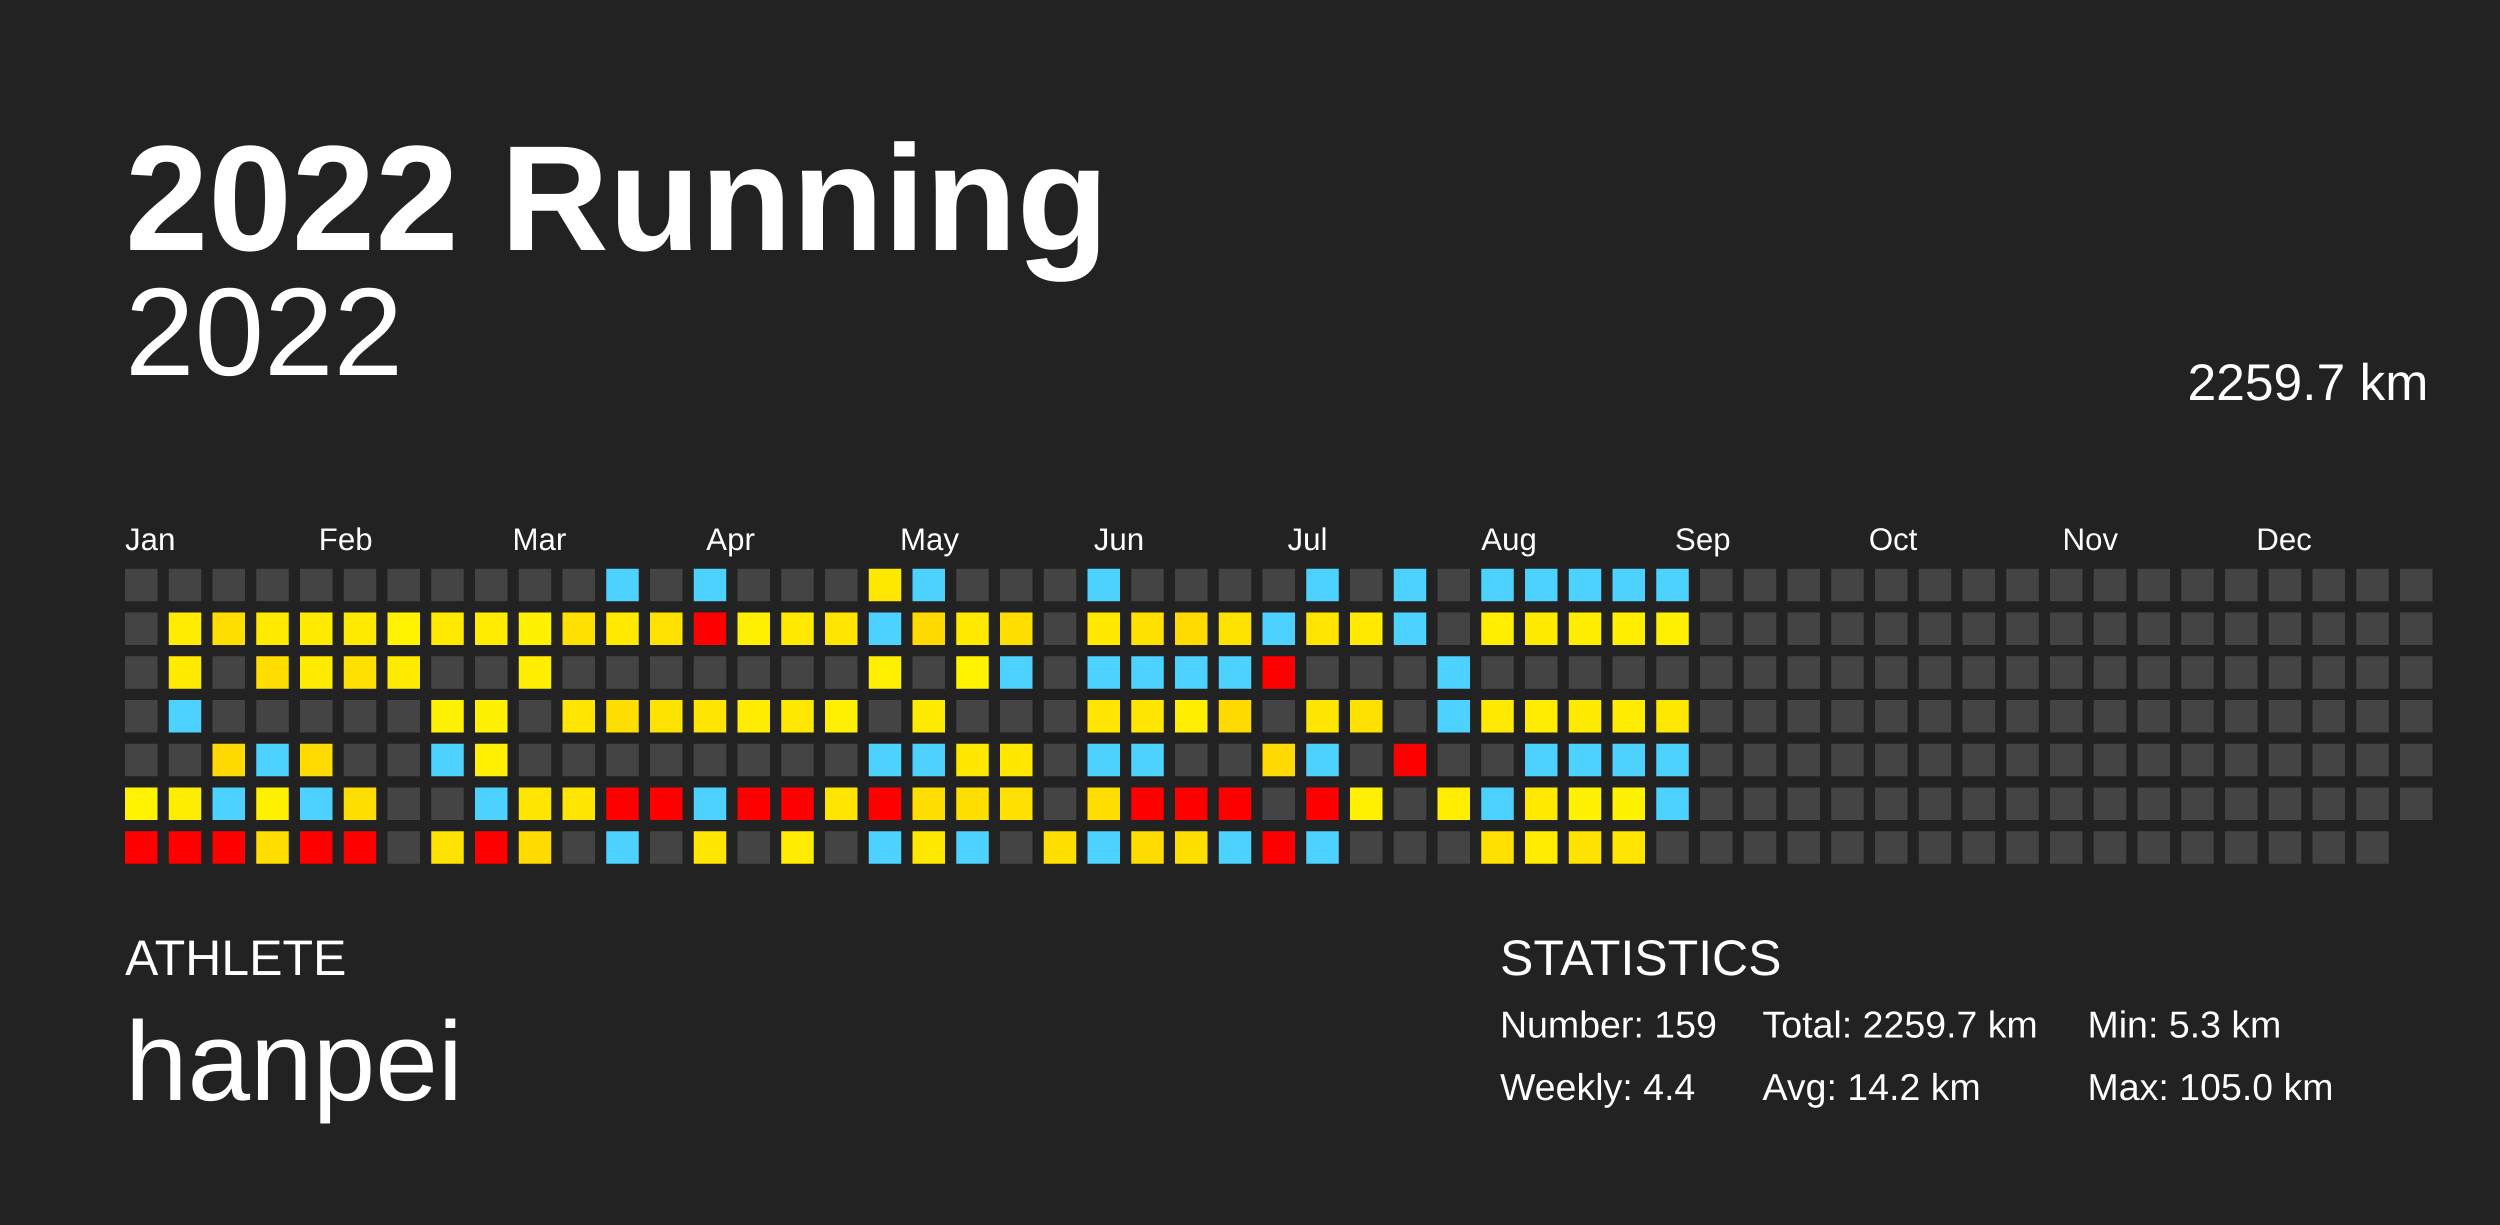
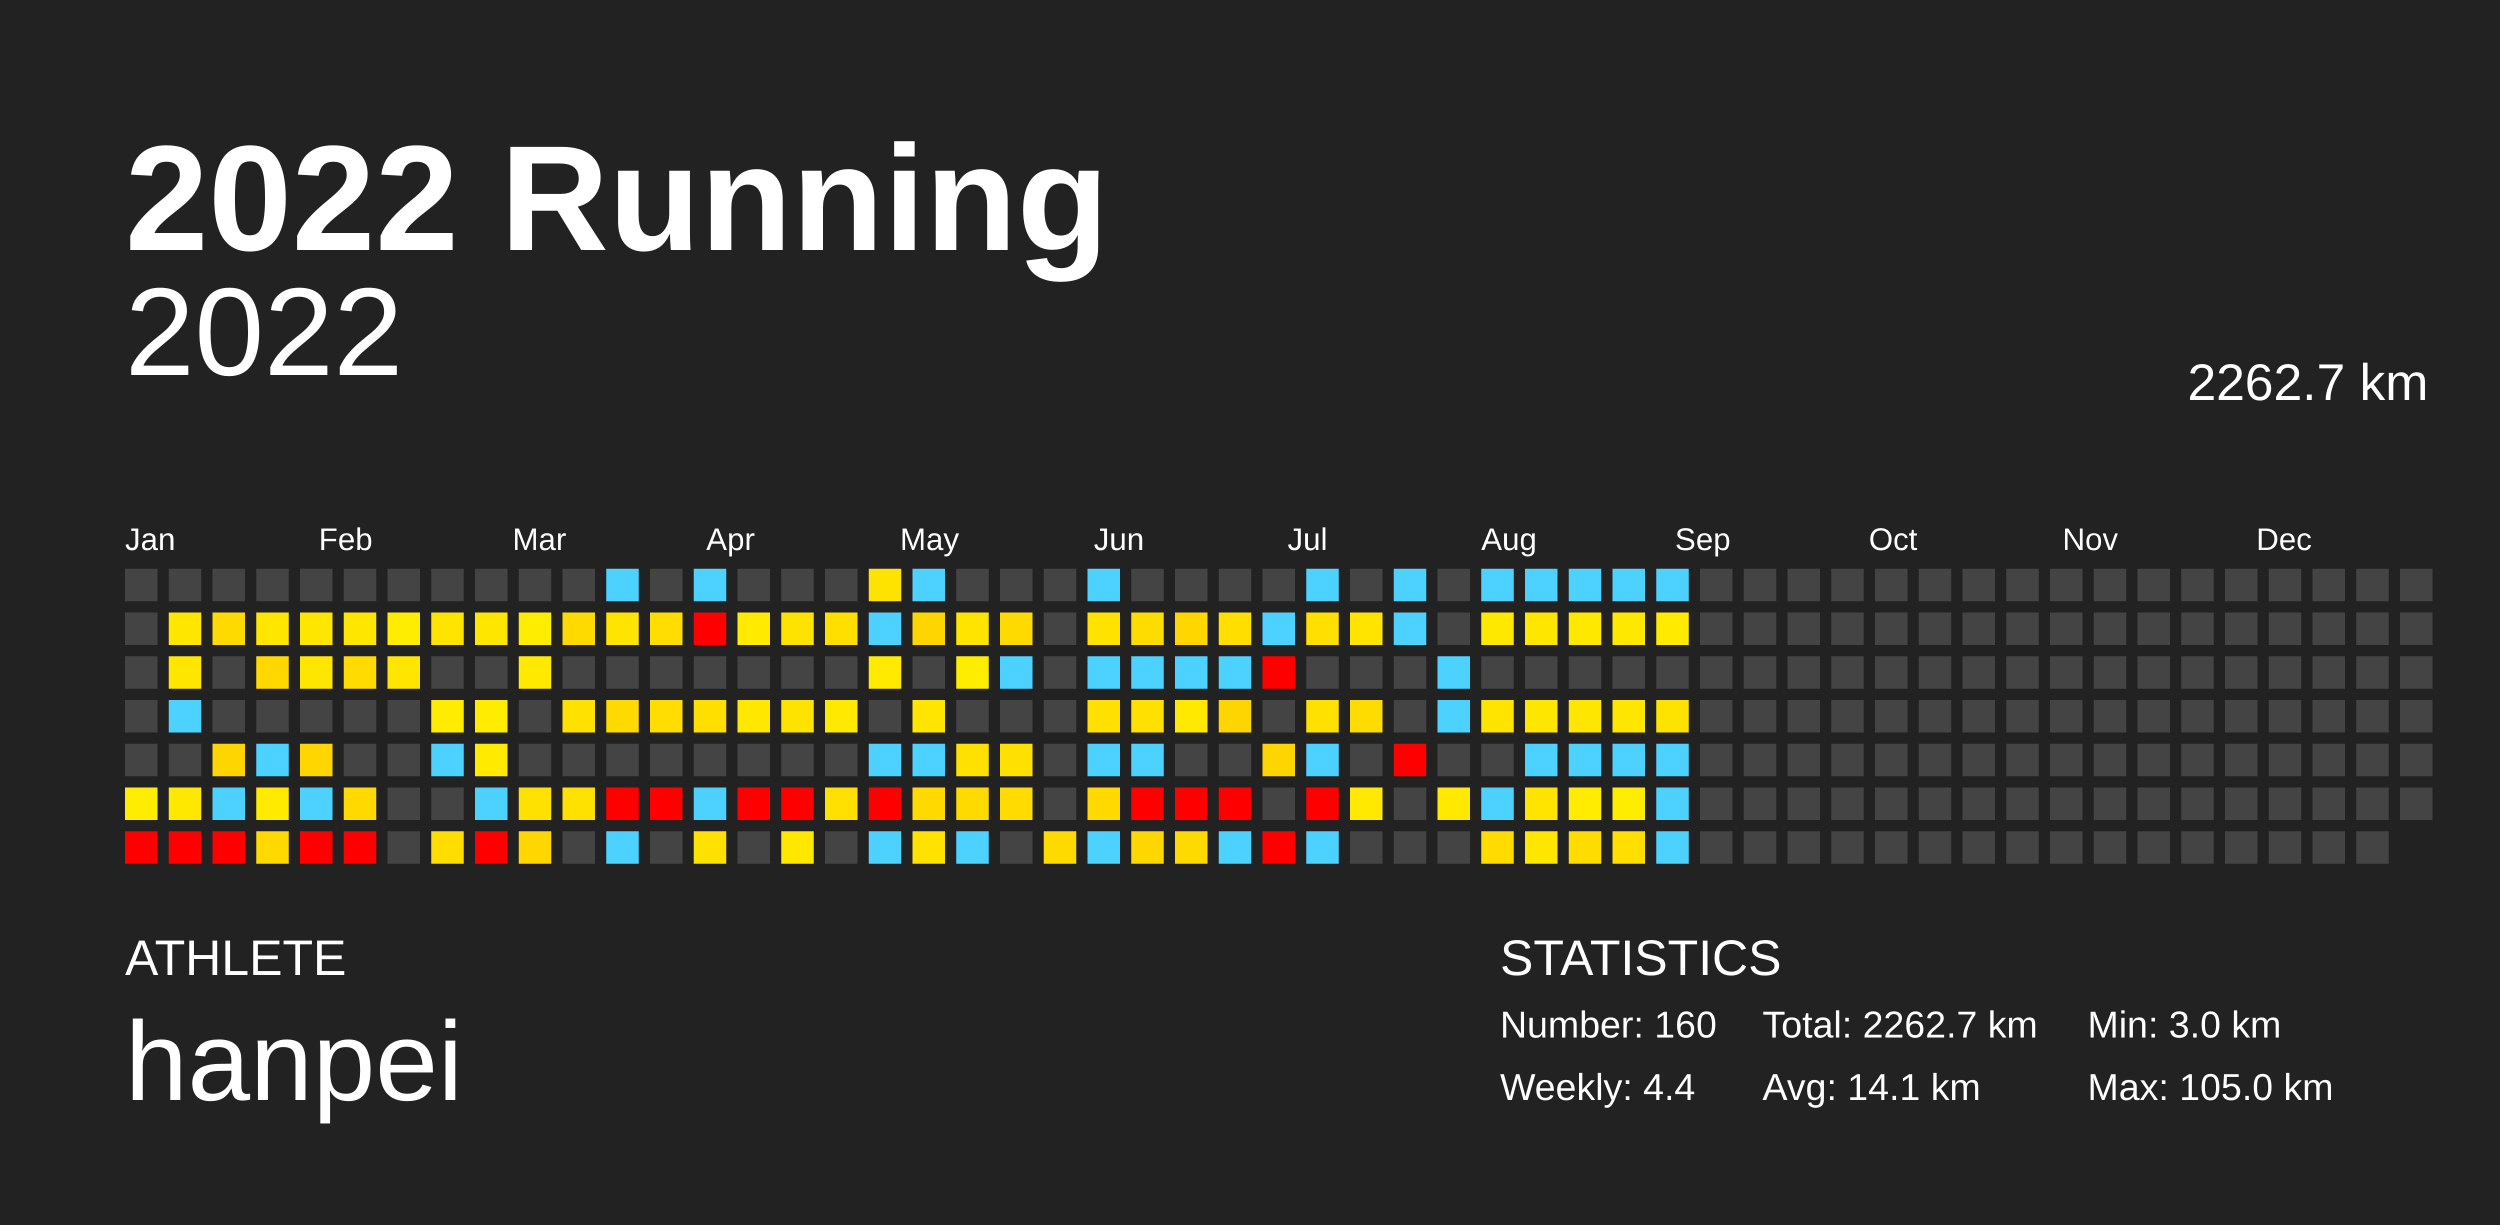
<svg xmlns="http://www.w3.org/2000/svg" baseProfile="full" height="98mm" version="1.1" viewBox="0,0,200,98" width="200mm">
  <defs />
  <rect fill="#222222" height="98" width="200" x="0" y="0" />
  <text fill="#FFFFFF" style="font-size:12px; font-family:Arial; font-weight:bold;" x="10" y="20">2022 Running</text>
  <text fill="#FFFFFF" style="font-size:4px; font-family:Arial" x="10" y="78">ATHLETE</text>
  <text fill="#FFFFFF" style="font-size:9px; font-family:Arial" x="10" y="88">hanpei</text>
  <text fill="#FFFFFF" style="font-size:4px; font-family:Arial" x="120" y="78">STATISTICS</text>
-   <text fill="#FFFFFF" style="font-size:3px; font-family:Arial" x="120" y="83">Number: 159</text>
+   <text fill="#FFFFFF" style="font-size:3px; font-family:Arial" x="120" y="83">Number: 160</text>
  <text fill="#FFFFFF" style="font-size:3px; font-family:Arial" x="120" y="88">Weekly: 4.4</text>
-   <text fill="#FFFFFF" style="font-size:3px; font-family:Arial" x="141" y="83">Total: 2259.7 km</text>
-   <text fill="#FFFFFF" style="font-size:3px; font-family:Arial" x="141" y="88">Avg: 14.2 km</text>
-   <text fill="#FFFFFF" style="font-size:3px; font-family:Arial" x="167" y="83">Min: 5.3 km</text>
+   <text fill="#FFFFFF" style="font-size:3px; font-family:Arial" x="141" y="83">Total: 2262.7 km</text>
+   <text fill="#FFFFFF" style="font-size:3px; font-family:Arial" x="141" y="88">Avg: 14.1 km</text>
+   <text fill="#FFFFFF" style="font-size:3px; font-family:Arial" x="167" y="83">Min: 3.0 km</text>
  <text fill="#FFFFFF" style="font-size:3px; font-family:Arial" x="167" y="88">Max: 105.0 km</text>
  <text alignment-baseline="hanging" fill="#FFFFFF" style="font-size:10.0px; font-family:Arial;" x="10" y="30">2022</text>
-   <text alignment-baseline="hanging" fill="#FFFFFF" style="font-size:4.125px; font-family:Arial;" x="175" y="32">2259.7 km</text>
+   <text alignment-baseline="hanging" fill="#FFFFFF" style="font-size:4.125px; font-family:Arial;" x="175" y="32">2262.7 km</text>
  <text fill="#FFFFFF" style="font-size:2.5px; font-family:Arial" x="10.0" y="44">Jan</text>
  <text fill="#FFFFFF" style="font-size:2.5px; font-family:Arial" x="25.5" y="44">Feb</text>
  <text fill="#FFFFFF" style="font-size:2.5px; font-family:Arial" x="41.0" y="44">Mar</text>
  <text fill="#FFFFFF" style="font-size:2.5px; font-family:Arial" x="56.5" y="44">Apr</text>
  <text fill="#FFFFFF" style="font-size:2.5px; font-family:Arial" x="72.0" y="44">May</text>
  <text fill="#FFFFFF" style="font-size:2.5px; font-family:Arial" x="87.5" y="44">Jun</text>
  <text fill="#FFFFFF" style="font-size:2.5px; font-family:Arial" x="103.0" y="44">Jul</text>
  <text fill="#FFFFFF" style="font-size:2.5px; font-family:Arial" x="118.5" y="44">Aug</text>
  <text fill="#FFFFFF" style="font-size:2.5px; font-family:Arial" x="134.0" y="44">Sep</text>
  <text fill="#FFFFFF" style="font-size:2.5px; font-family:Arial" x="149.5" y="44">Oct</text>
  <text fill="#FFFFFF" style="font-size:2.5px; font-family:Arial" x="165.0" y="44">Nov</text>
  <text fill="#FFFFFF" style="font-size:2.5px; font-family:Arial" x="180.5" y="44">Dec</text>
  <rect fill="#444444" height="2.6" width="2.6" x="10.0" y="45.5" />
  <rect fill="#444444" height="2.6" width="2.6" x="10.0" y="49.0" />
  <rect fill="#444444" height="2.6" width="2.6" x="10.0" y="52.5" />
  <rect fill="#444444" height="2.6" width="2.6" x="10.0" y="56.0" />
  <rect fill="#444444" height="2.6" width="2.6" x="10.0" y="59.5" />
-   <rect fill="#fff300" height="2.6" width="2.6" x="10.0" y="63.0" />
+   <rect fill="#ffed00" height="2.6" width="2.6" x="10.0" y="63.0" />
  <rect fill="red" height="2.6" width="2.6" x="10.0" y="66.5" />
  <rect fill="#444444" height="2.6" width="2.6" x="13.5" y="45.5" />
-   <rect fill="#ffec00" height="2.6" width="2.6" x="13.5" y="49.0" />
-   <rect fill="#ffeb00" height="2.6" width="2.6" x="13.5" y="52.5" />
+   <rect fill="#ffe600" height="2.6" width="2.6" x="13.5" y="49.0" />
+   <rect fill="#ffe600" height="2.6" width="2.6" x="13.5" y="52.5" />
  <rect fill="#4dd2ff" height="2.6" width="2.6" x="13.5" y="56.0" />
  <rect fill="#444444" height="2.6" width="2.6" x="13.5" y="59.5" />
-   <rect fill="#ffed00" height="2.6" width="2.6" x="13.5" y="63.0" />
+   <rect fill="#ffe800" height="2.6" width="2.6" x="13.5" y="63.0" />
  <rect fill="red" height="2.6" width="2.6" x="13.5" y="66.5" />
  <rect fill="#444444" height="2.6" width="2.6" x="17.0" y="45.5" />
-   <rect fill="#ffdf00" height="2.6" width="2.6" x="17.0" y="49.0" />
+   <rect fill="#ffda00" height="2.6" width="2.6" x="17.0" y="49.0" />
  <rect fill="#444444" height="2.6" width="2.6" x="17.0" y="52.5" />
  <rect fill="#444444" height="2.6" width="2.6" x="17.0" y="56.0" />
-   <rect fill="#ffda00" height="2.6" width="2.6" x="17.0" y="59.5" />
+   <rect fill="#ffd500" height="2.6" width="2.6" x="17.0" y="59.5" />
  <rect fill="#4dd2ff" height="2.6" width="2.6" x="17.0" y="63.0" />
  <rect fill="red" height="2.6" width="2.6" x="17.0" y="66.5" />
  <rect fill="#444444" height="2.6" width="2.6" x="20.5" y="45.5" />
-   <rect fill="#ffeb00" height="2.6" width="2.6" x="20.5" y="49.0" />
-   <rect fill="#ffdd00" height="2.6" width="2.6" x="20.5" y="52.5" />
+   <rect fill="#ffe600" height="2.6" width="2.6" x="20.5" y="49.0" />
+   <rect fill="#ffd800" height="2.6" width="2.6" x="20.5" y="52.5" />
  <rect fill="#444444" height="2.6" width="2.6" x="20.5" y="56.0" />
  <rect fill="#4dd2ff" height="2.6" width="2.6" x="20.5" y="59.5" />
-   <rect fill="#fff000" height="2.6" width="2.6" x="20.5" y="63.0" />
-   <rect fill="#ffde00" height="2.6" width="2.6" x="20.5" y="66.5" />
+   <rect fill="#ffea00" height="2.6" width="2.6" x="20.5" y="63.0" />
+   <rect fill="#ffd900" height="2.6" width="2.6" x="20.5" y="66.5" />
  <rect fill="#444444" height="2.6" width="2.6" x="24.0" y="45.5" />
-   <rect fill="#ffeb00" height="2.6" width="2.6" x="24.0" y="49.0" />
-   <rect fill="#ffeb00" height="2.6" width="2.6" x="24.0" y="52.5" />
+   <rect fill="#ffe600" height="2.6" width="2.6" x="24.0" y="49.0" />
+   <rect fill="#ffe600" height="2.6" width="2.6" x="24.0" y="52.5" />
  <rect fill="#444444" height="2.6" width="2.6" x="24.0" y="56.0" />
-   <rect fill="#ffdb00" height="2.6" width="2.6" x="24.0" y="59.5" />
+   <rect fill="#ffd600" height="2.6" width="2.6" x="24.0" y="59.5" />
  <rect fill="#4dd2ff" height="2.6" width="2.6" x="24.0" y="63.0" />
  <rect fill="red" height="2.6" width="2.6" x="24.0" y="66.5" />
  <rect fill="#444444" height="2.6" width="2.6" x="27.5" y="45.5" />
-   <rect fill="#ffeb00" height="2.6" width="2.6" x="27.5" y="49.0" />
-   <rect fill="#ffe000" height="2.6" width="2.6" x="27.5" y="52.5" />
+   <rect fill="#ffe600" height="2.6" width="2.6" x="27.5" y="49.0" />
+   <rect fill="#ffdb00" height="2.6" width="2.6" x="27.5" y="52.5" />
  <rect fill="#444444" height="2.6" width="2.6" x="27.5" y="56.0" />
  <rect fill="#444444" height="2.6" width="2.6" x="27.5" y="59.5" />
-   <rect fill="#ffdf00" height="2.6" width="2.6" x="27.5" y="63.0" />
+   <rect fill="#ffd900" height="2.6" width="2.6" x="27.5" y="63.0" />
  <rect fill="red" height="2.6" width="2.6" x="27.5" y="66.5" />
  <rect fill="#444444" height="2.6" width="2.6" x="31.0" y="45.5" />
-   <rect fill="#fff300" height="2.6" width="2.6" x="31.0" y="49.0" />
-   <rect fill="#ffeb00" height="2.6" width="2.6" x="31.0" y="52.5" />
+   <rect fill="#ffed00" height="2.6" width="2.6" x="31.0" y="49.0" />
+   <rect fill="#ffe600" height="2.6" width="2.6" x="31.0" y="52.5" />
  <rect fill="#444444" height="2.6" width="2.6" x="31.0" y="56.0" />
  <rect fill="#444444" height="2.6" width="2.6" x="31.0" y="59.5" />
  <rect fill="#444444" height="2.6" width="2.6" x="31.0" y="63.0" />
  <rect fill="#444444" height="2.6" width="2.6" x="31.0" y="66.5" />
  <rect fill="#444444" height="2.6" width="2.6" x="34.5" y="45.5" />
-   <rect fill="#ffe900" height="2.6" width="2.6" x="34.5" y="49.0" />
+   <rect fill="#ffe400" height="2.6" width="2.6" x="34.5" y="49.0" />
  <rect fill="#444444" height="2.6" width="2.6" x="34.5" y="52.5" />
-   <rect fill="#fff200" height="2.6" width="2.6" x="34.5" y="56.0" />
+   <rect fill="#ffec00" height="2.6" width="2.6" x="34.5" y="56.0" />
  <rect fill="#4dd2ff" height="2.6" width="2.6" x="34.5" y="59.5" />
  <rect fill="#444444" height="2.6" width="2.6" x="34.5" y="63.0" />
-   <rect fill="#ffe300" height="2.6" width="2.6" x="34.5" y="66.5" />
+   <rect fill="#ffdd00" height="2.6" width="2.6" x="34.5" y="66.5" />
  <rect fill="#444444" height="2.6" width="2.6" x="38.0" y="45.5" />
-   <rect fill="#ffec00" height="2.6" width="2.6" x="38.0" y="49.0" />
+   <rect fill="#ffe600" height="2.6" width="2.6" x="38.0" y="49.0" />
  <rect fill="#444444" height="2.6" width="2.6" x="38.0" y="52.5" />
-   <rect fill="#fff200" height="2.6" width="2.6" x="38.0" y="56.0" />
-   <rect fill="#ffef00" height="2.6" width="2.6" x="38.0" y="59.5" />
+   <rect fill="#ffec00" height="2.6" width="2.6" x="38.0" y="56.0" />
+   <rect fill="#ffea00" height="2.6" width="2.6" x="38.0" y="59.5" />
  <rect fill="#4dd2ff" height="2.6" width="2.6" x="38.0" y="63.0" />
  <rect fill="red" height="2.6" width="2.6" x="38.0" y="66.5" />
  <rect fill="#444444" height="2.6" width="2.6" x="41.5" y="45.5" />
-   <rect fill="#fff200" height="2.6" width="2.6" x="41.5" y="49.0" />
-   <rect fill="#ffee00" height="2.6" width="2.6" x="41.5" y="52.5" />
+   <rect fill="#ffed00" height="2.6" width="2.6" x="41.5" y="49.0" />
+   <rect fill="#ffe900" height="2.6" width="2.6" x="41.5" y="52.5" />
  <rect fill="#444444" height="2.6" width="2.6" x="41.5" y="56.0" />
  <rect fill="#444444" height="2.6" width="2.6" x="41.5" y="59.5" />
-   <rect fill="#ffe600" height="2.6" width="2.6" x="41.5" y="63.0" />
-   <rect fill="#ffdb00" height="2.6" width="2.6" x="41.5" y="66.5" />
+   <rect fill="#ffe100" height="2.6" width="2.6" x="41.5" y="63.0" />
+   <rect fill="#ffd600" height="2.6" width="2.6" x="41.5" y="66.5" />
  <rect fill="#444444" height="2.6" width="2.6" x="45.0" y="45.5" />
-   <rect fill="#ffe000" height="2.6" width="2.6" x="45.0" y="49.0" />
+   <rect fill="#ffda00" height="2.6" width="2.6" x="45.0" y="49.0" />
  <rect fill="#444444" height="2.6" width="2.6" x="45.0" y="52.5" />
-   <rect fill="#ffe600" height="2.6" width="2.6" x="45.0" y="56.0" />
+   <rect fill="#ffe100" height="2.6" width="2.6" x="45.0" y="56.0" />
  <rect fill="#444444" height="2.6" width="2.6" x="45.0" y="59.5" />
-   <rect fill="#ffe600" height="2.6" width="2.6" x="45.0" y="63.0" />
+   <rect fill="#ffe100" height="2.6" width="2.6" x="45.0" y="63.0" />
  <rect fill="#444444" height="2.6" width="2.6" x="45.0" y="66.5" />
  <rect fill="#4dd2ff" height="2.6" width="2.6" x="48.5" y="45.5" />
-   <rect fill="#ffe900" height="2.6" width="2.6" x="48.5" y="49.0" />
+   <rect fill="#ffe400" height="2.6" width="2.6" x="48.5" y="49.0" />
  <rect fill="#444444" height="2.6" width="2.6" x="48.5" y="52.5" />
-   <rect fill="#ffdf00" height="2.6" width="2.6" x="48.5" y="56.0" />
+   <rect fill="#ffda00" height="2.6" width="2.6" x="48.5" y="56.0" />
  <rect fill="#444444" height="2.6" width="2.6" x="48.5" y="59.5" />
  <rect fill="red" height="2.6" width="2.6" x="48.5" y="63.0" />
  <rect fill="#4dd2ff" height="2.6" width="2.6" x="48.5" y="66.5" />
  <rect fill="#444444" height="2.6" width="2.6" x="52.0" y="45.5" />
-   <rect fill="#ffe200" height="2.6" width="2.6" x="52.0" y="49.0" />
+   <rect fill="#ffdd00" height="2.6" width="2.6" x="52.0" y="49.0" />
  <rect fill="#444444" height="2.6" width="2.6" x="52.0" y="52.5" />
-   <rect fill="#ffe300" height="2.6" width="2.6" x="52.0" y="56.0" />
+   <rect fill="#ffdd00" height="2.6" width="2.6" x="52.0" y="56.0" />
  <rect fill="#444444" height="2.6" width="2.6" x="52.0" y="59.5" />
  <rect fill="red" height="2.6" width="2.6" x="52.0" y="63.0" />
  <rect fill="#444444" height="2.6" width="2.6" x="52.0" y="66.5" />
  <rect fill="#4dd2ff" height="2.6" width="2.6" x="55.5" y="45.5" />
  <rect fill="red" height="2.6" width="2.6" x="55.5" y="49.0" />
  <rect fill="#444444" height="2.6" width="2.6" x="55.5" y="52.5" />
-   <rect fill="#ffe400" height="2.6" width="2.6" x="55.5" y="56.0" />
+   <rect fill="#ffdf00" height="2.6" width="2.6" x="55.5" y="56.0" />
  <rect fill="#444444" height="2.6" width="2.6" x="55.5" y="59.5" />
  <rect fill="#4dd2ff" height="2.6" width="2.6" x="55.5" y="63.0" />
-   <rect fill="#ffe600" height="2.6" width="2.6" x="55.5" y="66.5" />
+   <rect fill="#ffe100" height="2.6" width="2.6" x="55.5" y="66.5" />
  <rect fill="#444444" height="2.6" width="2.6" x="59.0" y="45.5" />
-   <rect fill="#ffef00" height="2.6" width="2.6" x="59.0" y="49.0" />
+   <rect fill="#ffea00" height="2.6" width="2.6" x="59.0" y="49.0" />
  <rect fill="#444444" height="2.6" width="2.6" x="59.0" y="52.5" />
-   <rect fill="#ffec00" height="2.6" width="2.6" x="59.0" y="56.0" />
+   <rect fill="#ffe700" height="2.6" width="2.6" x="59.0" y="56.0" />
  <rect fill="#444444" height="2.6" width="2.6" x="59.0" y="59.5" />
  <rect fill="red" height="2.6" width="2.6" x="59.0" y="63.0" />
  <rect fill="#444444" height="2.6" width="2.6" x="59.0" y="66.5" />
  <rect fill="#444444" height="2.6" width="2.6" x="62.5" y="45.5" />
-   <rect fill="#ffe900" height="2.6" width="2.6" x="62.5" y="49.0" />
+   <rect fill="#ffe300" height="2.6" width="2.6" x="62.5" y="49.0" />
  <rect fill="#444444" height="2.6" width="2.6" x="62.5" y="52.5" />
-   <rect fill="#ffe800" height="2.6" width="2.6" x="62.5" y="56.0" />
+   <rect fill="#ffe300" height="2.6" width="2.6" x="62.5" y="56.0" />
  <rect fill="#444444" height="2.6" width="2.6" x="62.5" y="59.5" />
  <rect fill="red" height="2.6" width="2.6" x="62.5" y="63.0" />
-   <rect fill="#ffec00" height="2.6" width="2.6" x="62.5" y="66.5" />
+   <rect fill="#ffe700" height="2.6" width="2.6" x="62.5" y="66.5" />
  <rect fill="#444444" height="2.6" width="2.6" x="66.0" y="45.5" />
-   <rect fill="#ffe400" height="2.6" width="2.6" x="66.0" y="49.0" />
+   <rect fill="#ffdf00" height="2.6" width="2.6" x="66.0" y="49.0" />
  <rect fill="#444444" height="2.6" width="2.6" x="66.0" y="52.5" />
-   <rect fill="#ffef00" height="2.6" width="2.6" x="66.0" y="56.0" />
+   <rect fill="#ffe900" height="2.6" width="2.6" x="66.0" y="56.0" />
  <rect fill="#444444" height="2.6" width="2.6" x="66.0" y="59.5" />
-   <rect fill="#ffe500" height="2.6" width="2.6" x="66.0" y="63.0" />
+   <rect fill="#ffe000" height="2.6" width="2.6" x="66.0" y="63.0" />
  <rect fill="#444444" height="2.6" width="2.6" x="66.0" y="66.5" />
-   <rect fill="#ffe800" height="2.6" width="2.6" x="69.5" y="45.5" />
+   <rect fill="#ffe300" height="2.6" width="2.6" x="69.5" y="45.5" />
  <rect fill="#4dd2ff" height="2.6" width="2.6" x="69.5" y="49.0" />
-   <rect fill="#ffef00" height="2.6" width="2.6" x="69.5" y="52.5" />
+   <rect fill="#ffea00" height="2.6" width="2.6" x="69.5" y="52.5" />
  <rect fill="#444444" height="2.6" width="2.6" x="69.5" y="56.0" />
  <rect fill="#4dd2ff" height="2.6" width="2.6" x="69.5" y="59.5" />
  <rect fill="red" height="2.6" width="2.6" x="69.5" y="63.0" />
  <rect fill="#4dd2ff" height="2.6" width="2.6" x="69.5" y="66.5" />
  <rect fill="#4dd2ff" height="2.6" width="2.6" x="73.0" y="45.5" />
-   <rect fill="#ffda00" height="2.6" width="2.6" x="73.0" y="49.0" />
+   <rect fill="#ffd500" height="2.6" width="2.6" x="73.0" y="49.0" />
  <rect fill="#444444" height="2.6" width="2.6" x="73.0" y="52.5" />
-   <rect fill="#ffeb00" height="2.6" width="2.6" x="73.0" y="56.0" />
+   <rect fill="#ffe500" height="2.6" width="2.6" x="73.0" y="56.0" />
  <rect fill="#4dd2ff" height="2.6" width="2.6" x="73.0" y="59.5" />
-   <rect fill="#ffde00" height="2.6" width="2.6" x="73.0" y="63.0" />
-   <rect fill="#ffe800" height="2.6" width="2.6" x="73.0" y="66.5" />
+   <rect fill="#ffd900" height="2.6" width="2.6" x="73.0" y="63.0" />
+   <rect fill="#ffe200" height="2.6" width="2.6" x="73.0" y="66.5" />
  <rect fill="#444444" height="2.6" width="2.6" x="76.5" y="45.5" />
-   <rect fill="#ffe900" height="2.6" width="2.6" x="76.5" y="49.0" />
-   <rect fill="#fff300" height="2.6" width="2.6" x="76.5" y="52.5" />
+   <rect fill="#ffe400" height="2.6" width="2.6" x="76.5" y="49.0" />
+   <rect fill="#ffed00" height="2.6" width="2.6" x="76.5" y="52.5" />
  <rect fill="#444444" height="2.6" width="2.6" x="76.5" y="56.0" />
-   <rect fill="#ffe700" height="2.6" width="2.6" x="76.5" y="59.5" />
-   <rect fill="#ffdf00" height="2.6" width="2.6" x="76.5" y="63.0" />
+   <rect fill="#ffe100" height="2.6" width="2.6" x="76.5" y="59.5" />
+   <rect fill="#ffda00" height="2.6" width="2.6" x="76.5" y="63.0" />
  <rect fill="#4dd2ff" height="2.6" width="2.6" x="76.5" y="66.5" />
  <rect fill="#444444" height="2.6" width="2.6" x="80.0" y="45.5" />
-   <rect fill="#ffdf00" height="2.6" width="2.6" x="80.0" y="49.0" />
+   <rect fill="#ffda00" height="2.6" width="2.6" x="80.0" y="49.0" />
  <rect fill="#4dd2ff" height="2.6" width="2.6" x="80.0" y="52.5" />
  <rect fill="#444444" height="2.6" width="2.6" x="80.0" y="56.0" />
-   <rect fill="#ffe700" height="2.6" width="2.6" x="80.0" y="59.5" />
-   <rect fill="#ffe000" height="2.6" width="2.6" x="80.0" y="63.0" />
+   <rect fill="#ffe100" height="2.6" width="2.6" x="80.0" y="59.5" />
+   <rect fill="#ffdb00" height="2.6" width="2.6" x="80.0" y="63.0" />
  <rect fill="#444444" height="2.6" width="2.6" x="80.0" y="66.5" />
  <rect fill="#444444" height="2.6" width="2.6" x="83.5" y="45.5" />
  <rect fill="#444444" height="2.6" width="2.6" x="83.5" y="49.0" />
  <rect fill="#444444" height="2.6" width="2.6" x="83.5" y="52.5" />
  <rect fill="#444444" height="2.6" width="2.6" x="83.5" y="56.0" />
  <rect fill="#444444" height="2.6" width="2.6" x="83.5" y="59.5" />
  <rect fill="#444444" height="2.6" width="2.6" x="83.5" y="63.0" />
-   <rect fill="#ffdf00" height="2.6" width="2.6" x="83.5" y="66.5" />
+   <rect fill="#ffda00" height="2.6" width="2.6" x="83.5" y="66.5" />
  <rect fill="#4dd2ff" height="2.6" width="2.6" x="87.0" y="45.5" />
-   <rect fill="#ffe800" height="2.6" width="2.6" x="87.0" y="49.0" />
+   <rect fill="#ffe200" height="2.6" width="2.6" x="87.0" y="49.0" />
  <rect fill="#4dd2ff" height="2.6" width="2.6" x="87.0" y="52.5" />
-   <rect fill="#ffe600" height="2.6" width="2.6" x="87.0" y="56.0" />
+   <rect fill="#ffe000" height="2.6" width="2.6" x="87.0" y="56.0" />
  <rect fill="#4dd2ff" height="2.6" width="2.6" x="87.0" y="59.5" />
-   <rect fill="#ffde00" height="2.6" width="2.6" x="87.0" y="63.0" />
+   <rect fill="#ffd900" height="2.6" width="2.6" x="87.0" y="63.0" />
  <rect fill="#4dd2ff" height="2.6" width="2.6" x="87.0" y="66.5" />
  <rect fill="#444444" height="2.6" width="2.6" x="90.5" y="45.5" />
-   <rect fill="#ffe100" height="2.6" width="2.6" x="90.5" y="49.0" />
+   <rect fill="#ffdc00" height="2.6" width="2.6" x="90.5" y="49.0" />
  <rect fill="#4dd2ff" height="2.6" width="2.6" x="90.5" y="52.5" />
-   <rect fill="#ffe600" height="2.6" width="2.6" x="90.5" y="56.0" />
+   <rect fill="#ffe000" height="2.6" width="2.6" x="90.5" y="56.0" />
  <rect fill="#4dd2ff" height="2.6" width="2.6" x="90.5" y="59.5" />
  <rect fill="red" height="2.6" width="2.6" x="90.5" y="63.0" />
-   <rect fill="#ffdc00" height="2.6" width="2.6" x="90.5" y="66.5" />
+   <rect fill="#ffd700" height="2.6" width="2.6" x="90.5" y="66.5" />
  <rect fill="#444444" height="2.6" width="2.6" x="94.0" y="45.5" />
-   <rect fill="#ffdb00" height="2.6" width="2.6" x="94.0" y="49.0" />
+   <rect fill="#ffd600" height="2.6" width="2.6" x="94.0" y="49.0" />
  <rect fill="#4dd2ff" height="2.6" width="2.6" x="94.0" y="52.5" />
-   <rect fill="#ffee00" height="2.6" width="2.6" x="94.0" y="56.0" />
+   <rect fill="#ffe900" height="2.6" width="2.6" x="94.0" y="56.0" />
  <rect fill="#444444" height="2.6" width="2.6" x="94.0" y="59.5" />
  <rect fill="red" height="2.6" width="2.6" x="94.0" y="63.0" />
-   <rect fill="#ffdf00" height="2.6" width="2.6" x="94.0" y="66.5" />
+   <rect fill="#ffda00" height="2.6" width="2.6" x="94.0" y="66.5" />
  <rect fill="#444444" height="2.6" width="2.6" x="97.5" y="45.5" />
-   <rect fill="#ffe300" height="2.6" width="2.6" x="97.5" y="49.0" />
+   <rect fill="#ffde00" height="2.6" width="2.6" x="97.5" y="49.0" />
  <rect fill="#4dd2ff" height="2.6" width="2.6" x="97.5" y="52.5" />
-   <rect fill="#ffda00" height="2.6" width="2.6" x="97.5" y="56.0" />
+   <rect fill="#ffd500" height="2.6" width="2.6" x="97.5" y="56.0" />
  <rect fill="#444444" height="2.6" width="2.6" x="97.5" y="59.5" />
  <rect fill="red" height="2.6" width="2.6" x="97.5" y="63.0" />
  <rect fill="#4dd2ff" height="2.6" width="2.6" x="97.5" y="66.5" />
  <rect fill="#444444" height="2.6" width="2.6" x="101.0" y="45.5" />
  <rect fill="#4dd2ff" height="2.6" width="2.6" x="101.0" y="49.0" />
  <rect fill="red" height="2.6" width="2.6" x="101.0" y="52.5" />
  <rect fill="#444444" height="2.6" width="2.6" x="101.0" y="56.0" />
-   <rect fill="#ffda00" height="2.6" width="2.6" x="101.0" y="59.5" />
+   <rect fill="#ffd500" height="2.6" width="2.6" x="101.0" y="59.5" />
  <rect fill="#444444" height="2.6" width="2.6" x="101.0" y="63.0" />
  <rect fill="red" height="2.6" width="2.6" x="101.0" y="66.5" />
  <rect fill="#4dd2ff" height="2.6" width="2.6" x="104.5" y="45.5" />
-   <rect fill="#ffe400" height="2.6" width="2.6" x="104.5" y="49.0" />
+   <rect fill="#ffdf00" height="2.6" width="2.6" x="104.5" y="49.0" />
  <rect fill="#444444" height="2.6" width="2.6" x="104.5" y="52.5" />
-   <rect fill="#ffe600" height="2.6" width="2.6" x="104.5" y="56.0" />
+   <rect fill="#ffe100" height="2.6" width="2.6" x="104.5" y="56.0" />
  <rect fill="#4dd2ff" height="2.6" width="2.6" x="104.5" y="59.5" />
  <rect fill="red" height="2.6" width="2.6" x="104.5" y="63.0" />
  <rect fill="#4dd2ff" height="2.6" width="2.6" x="104.5" y="66.5" />
  <rect fill="#444444" height="2.6" width="2.6" x="108.0" y="45.5" />
-   <rect fill="#ffea00" height="2.6" width="2.6" x="108.0" y="49.0" />
+   <rect fill="#ffe400" height="2.6" width="2.6" x="108.0" y="49.0" />
  <rect fill="#444444" height="2.6" width="2.6" x="108.0" y="52.5" />
-   <rect fill="#ffe100" height="2.6" width="2.6" x="108.0" y="56.0" />
+   <rect fill="#ffdc00" height="2.6" width="2.6" x="108.0" y="56.0" />
  <rect fill="#444444" height="2.6" width="2.6" x="108.0" y="59.5" />
-   <rect fill="#ffef00" height="2.6" width="2.6" x="108.0" y="63.0" />
+   <rect fill="#ffe900" height="2.6" width="2.6" x="108.0" y="63.0" />
  <rect fill="#444444" height="2.6" width="2.6" x="108.0" y="66.5" />
  <rect fill="#4dd2ff" height="2.6" width="2.6" x="111.5" y="45.5" />
  <rect fill="#4dd2ff" height="2.6" width="2.6" x="111.5" y="49.0" />
  <rect fill="#444444" height="2.6" width="2.6" x="111.5" y="52.5" />
  <rect fill="#444444" height="2.6" width="2.6" x="111.5" y="56.0" />
  <rect fill="red" height="2.6" width="2.6" x="111.5" y="59.5" />
  <rect fill="#444444" height="2.6" width="2.6" x="111.5" y="63.0" />
  <rect fill="#444444" height="2.6" width="2.6" x="111.5" y="66.5" />
  <rect fill="#444444" height="2.6" width="2.6" x="115.0" y="45.5" />
  <rect fill="#444444" height="2.6" width="2.6" x="115.0" y="49.0" />
  <rect fill="#4dd2ff" height="2.6" width="2.6" x="115.0" y="52.5" />
  <rect fill="#4dd2ff" height="2.6" width="2.6" x="115.0" y="56.0" />
  <rect fill="#444444" height="2.6" width="2.6" x="115.0" y="59.5" />
-   <rect fill="#ffee00" height="2.6" width="2.6" x="115.0" y="63.0" />
+   <rect fill="#ffe900" height="2.6" width="2.6" x="115.0" y="63.0" />
  <rect fill="#444444" height="2.6" width="2.6" x="115.0" y="66.5" />
  <rect fill="#4dd2ff" height="2.6" width="2.6" x="118.5" y="45.5" />
-   <rect fill="#ffee00" height="2.6" width="2.6" x="118.5" y="49.0" />
+   <rect fill="#ffe800" height="2.6" width="2.6" x="118.5" y="49.0" />
  <rect fill="#444444" height="2.6" width="2.6" x="118.5" y="52.5" />
-   <rect fill="#ffe900" height="2.6" width="2.6" x="118.5" y="56.0" />
+   <rect fill="#ffe400" height="2.6" width="2.6" x="118.5" y="56.0" />
  <rect fill="#444444" height="2.6" width="2.6" x="118.5" y="59.5" />
  <rect fill="#4dd2ff" height="2.6" width="2.6" x="118.5" y="63.0" />
-   <rect fill="#ffe000" height="2.6" width="2.6" x="118.5" y="66.5" />
+   <rect fill="#ffdb00" height="2.6" width="2.6" x="118.5" y="66.5" />
  <rect fill="#4dd2ff" height="2.6" width="2.6" x="122.0" y="45.5" />
-   <rect fill="#ffeb00" height="2.6" width="2.6" x="122.0" y="49.0" />
+   <rect fill="#ffe600" height="2.6" width="2.6" x="122.0" y="49.0" />
  <rect fill="#444444" height="2.6" width="2.6" x="122.0" y="52.5" />
-   <rect fill="#ffec00" height="2.6" width="2.6" x="122.0" y="56.0" />
+   <rect fill="#ffe600" height="2.6" width="2.6" x="122.0" y="56.0" />
  <rect fill="#4dd2ff" height="2.6" width="2.6" x="122.0" y="59.5" />
-   <rect fill="#ffe900" height="2.6" width="2.6" x="122.0" y="63.0" />
-   <rect fill="#ffec00" height="2.6" width="2.6" x="122.0" y="66.5" />
+   <rect fill="#ffe400" height="2.6" width="2.6" x="122.0" y="63.0" />
+   <rect fill="#ffe600" height="2.6" width="2.6" x="122.0" y="66.5" />
  <rect fill="#4dd2ff" height="2.6" width="2.6" x="125.5" y="45.5" />
-   <rect fill="#ffed00" height="2.6" width="2.6" x="125.5" y="49.0" />
+   <rect fill="#ffe800" height="2.6" width="2.6" x="125.5" y="49.0" />
  <rect fill="#444444" height="2.6" width="2.6" x="125.5" y="52.5" />
-   <rect fill="#ffeb00" height="2.6" width="2.6" x="125.5" y="56.0" />
+   <rect fill="#ffe600" height="2.6" width="2.6" x="125.5" y="56.0" />
  <rect fill="#4dd2ff" height="2.6" width="2.6" x="125.5" y="59.5" />
-   <rect fill="#fff100" height="2.6" width="2.6" x="125.5" y="63.0" />
-   <rect fill="#ffe200" height="2.6" width="2.6" x="125.5" y="66.5" />
+   <rect fill="#ffec00" height="2.6" width="2.6" x="125.5" y="63.0" />
+   <rect fill="#ffdc00" height="2.6" width="2.6" x="125.5" y="66.5" />
  <rect fill="#4dd2ff" height="2.6" width="2.6" x="129.0" y="45.5" />
-   <rect fill="#ffee00" height="2.6" width="2.6" x="129.0" y="49.0" />
+   <rect fill="#ffe800" height="2.6" width="2.6" x="129.0" y="49.0" />
  <rect fill="#444444" height="2.6" width="2.6" x="129.0" y="52.5" />
-   <rect fill="#ffec00" height="2.6" width="2.6" x="129.0" y="56.0" />
+   <rect fill="#ffe600" height="2.6" width="2.6" x="129.0" y="56.0" />
  <rect fill="#4dd2ff" height="2.6" width="2.6" x="129.0" y="59.5" />
-   <rect fill="#fff200" height="2.6" width="2.6" x="129.0" y="63.0" />
-   <rect fill="#ffe400" height="2.6" width="2.6" x="129.0" y="66.5" />
+   <rect fill="#ffed00" height="2.6" width="2.6" x="129.0" y="63.0" />
+   <rect fill="#ffde00" height="2.6" width="2.6" x="129.0" y="66.5" />
  <rect fill="#4dd2ff" height="2.6" width="2.6" x="132.5" y="45.5" />
-   <rect fill="#ffef00" height="2.6" width="2.6" x="132.5" y="49.0" />
+   <rect fill="#ffea00" height="2.6" width="2.6" x="132.5" y="49.0" />
  <rect fill="#444444" height="2.6" width="2.6" x="132.5" y="52.5" />
-   <rect fill="#ffe800" height="2.6" width="2.6" x="132.5" y="56.0" />
+   <rect fill="#ffe300" height="2.6" width="2.6" x="132.5" y="56.0" />
  <rect fill="#4dd2ff" height="2.6" width="2.6" x="132.5" y="59.5" />
  <rect fill="#4dd2ff" height="2.6" width="2.6" x="132.5" y="63.0" />
-   <rect fill="#444444" height="2.6" width="2.6" x="132.5" y="66.5" />
+   <rect fill="#4dd2ff" height="2.6" width="2.6" x="132.5" y="66.5" />
  <rect fill="#444444" height="2.6" width="2.6" x="136.0" y="45.5" />
  <rect fill="#444444" height="2.6" width="2.6" x="136.0" y="49.0" />
  <rect fill="#444444" height="2.6" width="2.6" x="136.0" y="52.5" />
  <rect fill="#444444" height="2.6" width="2.6" x="136.0" y="56.0" />
  <rect fill="#444444" height="2.6" width="2.6" x="136.0" y="59.5" />
  <rect fill="#444444" height="2.6" width="2.6" x="136.0" y="63.0" />
  <rect fill="#444444" height="2.6" width="2.6" x="136.0" y="66.5" />
  <rect fill="#444444" height="2.6" width="2.6" x="139.5" y="45.5" />
  <rect fill="#444444" height="2.6" width="2.6" x="139.5" y="49.0" />
  <rect fill="#444444" height="2.6" width="2.6" x="139.5" y="52.5" />
  <rect fill="#444444" height="2.6" width="2.6" x="139.5" y="56.0" />
  <rect fill="#444444" height="2.6" width="2.6" x="139.5" y="59.5" />
  <rect fill="#444444" height="2.6" width="2.6" x="139.5" y="63.0" />
  <rect fill="#444444" height="2.6" width="2.6" x="139.5" y="66.5" />
  <rect fill="#444444" height="2.6" width="2.6" x="143.0" y="45.5" />
  <rect fill="#444444" height="2.6" width="2.6" x="143.0" y="49.0" />
  <rect fill="#444444" height="2.6" width="2.6" x="143.0" y="52.5" />
  <rect fill="#444444" height="2.6" width="2.6" x="143.0" y="56.0" />
  <rect fill="#444444" height="2.6" width="2.6" x="143.0" y="59.5" />
  <rect fill="#444444" height="2.6" width="2.6" x="143.0" y="63.0" />
  <rect fill="#444444" height="2.6" width="2.6" x="143.0" y="66.5" />
  <rect fill="#444444" height="2.6" width="2.6" x="146.5" y="45.5" />
  <rect fill="#444444" height="2.6" width="2.6" x="146.5" y="49.0" />
  <rect fill="#444444" height="2.6" width="2.6" x="146.5" y="52.5" />
  <rect fill="#444444" height="2.6" width="2.6" x="146.5" y="56.0" />
  <rect fill="#444444" height="2.6" width="2.6" x="146.5" y="59.5" />
  <rect fill="#444444" height="2.6" width="2.6" x="146.5" y="63.0" />
  <rect fill="#444444" height="2.6" width="2.6" x="146.5" y="66.5" />
  <rect fill="#444444" height="2.6" width="2.6" x="150.0" y="45.5" />
  <rect fill="#444444" height="2.6" width="2.6" x="150.0" y="49.0" />
  <rect fill="#444444" height="2.6" width="2.6" x="150.0" y="52.5" />
  <rect fill="#444444" height="2.6" width="2.6" x="150.0" y="56.0" />
  <rect fill="#444444" height="2.6" width="2.6" x="150.0" y="59.5" />
  <rect fill="#444444" height="2.6" width="2.6" x="150.0" y="63.0" />
  <rect fill="#444444" height="2.6" width="2.6" x="150.0" y="66.5" />
  <rect fill="#444444" height="2.6" width="2.6" x="153.5" y="45.5" />
  <rect fill="#444444" height="2.6" width="2.6" x="153.5" y="49.0" />
  <rect fill="#444444" height="2.6" width="2.6" x="153.5" y="52.5" />
  <rect fill="#444444" height="2.6" width="2.6" x="153.5" y="56.0" />
  <rect fill="#444444" height="2.6" width="2.6" x="153.5" y="59.5" />
  <rect fill="#444444" height="2.6" width="2.6" x="153.5" y="63.0" />
  <rect fill="#444444" height="2.6" width="2.6" x="153.5" y="66.5" />
  <rect fill="#444444" height="2.6" width="2.6" x="157.0" y="45.5" />
  <rect fill="#444444" height="2.6" width="2.6" x="157.0" y="49.0" />
  <rect fill="#444444" height="2.6" width="2.6" x="157.0" y="52.5" />
  <rect fill="#444444" height="2.6" width="2.6" x="157.0" y="56.0" />
  <rect fill="#444444" height="2.6" width="2.6" x="157.0" y="59.5" />
  <rect fill="#444444" height="2.6" width="2.6" x="157.0" y="63.0" />
  <rect fill="#444444" height="2.6" width="2.6" x="157.0" y="66.5" />
  <rect fill="#444444" height="2.6" width="2.6" x="160.5" y="45.5" />
  <rect fill="#444444" height="2.6" width="2.6" x="160.5" y="49.0" />
  <rect fill="#444444" height="2.6" width="2.6" x="160.5" y="52.5" />
  <rect fill="#444444" height="2.6" width="2.6" x="160.5" y="56.0" />
  <rect fill="#444444" height="2.6" width="2.6" x="160.5" y="59.5" />
  <rect fill="#444444" height="2.6" width="2.6" x="160.5" y="63.0" />
  <rect fill="#444444" height="2.6" width="2.6" x="160.5" y="66.5" />
  <rect fill="#444444" height="2.6" width="2.6" x="164.0" y="45.5" />
  <rect fill="#444444" height="2.6" width="2.6" x="164.0" y="49.0" />
  <rect fill="#444444" height="2.6" width="2.6" x="164.0" y="52.5" />
  <rect fill="#444444" height="2.6" width="2.6" x="164.0" y="56.0" />
  <rect fill="#444444" height="2.6" width="2.6" x="164.0" y="59.5" />
  <rect fill="#444444" height="2.6" width="2.6" x="164.0" y="63.0" />
  <rect fill="#444444" height="2.6" width="2.6" x="164.0" y="66.5" />
  <rect fill="#444444" height="2.6" width="2.6" x="167.5" y="45.5" />
  <rect fill="#444444" height="2.6" width="2.6" x="167.5" y="49.0" />
  <rect fill="#444444" height="2.6" width="2.6" x="167.5" y="52.5" />
  <rect fill="#444444" height="2.6" width="2.6" x="167.5" y="56.0" />
  <rect fill="#444444" height="2.6" width="2.6" x="167.5" y="59.5" />
  <rect fill="#444444" height="2.6" width="2.6" x="167.5" y="63.0" />
  <rect fill="#444444" height="2.6" width="2.6" x="167.5" y="66.5" />
  <rect fill="#444444" height="2.6" width="2.6" x="171.0" y="45.5" />
  <rect fill="#444444" height="2.6" width="2.6" x="171.0" y="49.0" />
  <rect fill="#444444" height="2.6" width="2.6" x="171.0" y="52.5" />
  <rect fill="#444444" height="2.6" width="2.6" x="171.0" y="56.0" />
  <rect fill="#444444" height="2.6" width="2.6" x="171.0" y="59.5" />
  <rect fill="#444444" height="2.6" width="2.6" x="171.0" y="63.0" />
  <rect fill="#444444" height="2.6" width="2.6" x="171.0" y="66.5" />
  <rect fill="#444444" height="2.6" width="2.6" x="174.5" y="45.5" />
  <rect fill="#444444" height="2.6" width="2.6" x="174.5" y="49.0" />
  <rect fill="#444444" height="2.6" width="2.6" x="174.5" y="52.5" />
  <rect fill="#444444" height="2.6" width="2.6" x="174.5" y="56.0" />
  <rect fill="#444444" height="2.6" width="2.6" x="174.5" y="59.5" />
  <rect fill="#444444" height="2.6" width="2.6" x="174.5" y="63.0" />
  <rect fill="#444444" height="2.6" width="2.6" x="174.5" y="66.5" />
  <rect fill="#444444" height="2.6" width="2.6" x="178.0" y="45.5" />
  <rect fill="#444444" height="2.6" width="2.6" x="178.0" y="49.0" />
  <rect fill="#444444" height="2.6" width="2.6" x="178.0" y="52.5" />
  <rect fill="#444444" height="2.6" width="2.6" x="178.0" y="56.0" />
  <rect fill="#444444" height="2.6" width="2.6" x="178.0" y="59.5" />
  <rect fill="#444444" height="2.6" width="2.6" x="178.0" y="63.0" />
  <rect fill="#444444" height="2.6" width="2.6" x="178.0" y="66.5" />
  <rect fill="#444444" height="2.6" width="2.6" x="181.5" y="45.5" />
  <rect fill="#444444" height="2.6" width="2.6" x="181.5" y="49.0" />
  <rect fill="#444444" height="2.6" width="2.6" x="181.5" y="52.5" />
  <rect fill="#444444" height="2.6" width="2.6" x="181.5" y="56.0" />
  <rect fill="#444444" height="2.6" width="2.6" x="181.5" y="59.5" />
  <rect fill="#444444" height="2.6" width="2.6" x="181.5" y="63.0" />
  <rect fill="#444444" height="2.6" width="2.6" x="181.5" y="66.5" />
  <rect fill="#444444" height="2.6" width="2.6" x="185.0" y="45.5" />
  <rect fill="#444444" height="2.6" width="2.6" x="185.0" y="49.0" />
  <rect fill="#444444" height="2.6" width="2.6" x="185.0" y="52.5" />
  <rect fill="#444444" height="2.6" width="2.6" x="185.0" y="56.0" />
  <rect fill="#444444" height="2.6" width="2.6" x="185.0" y="59.5" />
  <rect fill="#444444" height="2.6" width="2.6" x="185.0" y="63.0" />
  <rect fill="#444444" height="2.6" width="2.6" x="185.0" y="66.5" />
  <rect fill="#444444" height="2.6" width="2.6" x="188.5" y="45.5" />
  <rect fill="#444444" height="2.6" width="2.6" x="188.5" y="49.0" />
  <rect fill="#444444" height="2.6" width="2.6" x="188.5" y="52.5" />
  <rect fill="#444444" height="2.6" width="2.6" x="188.5" y="56.0" />
  <rect fill="#444444" height="2.6" width="2.6" x="188.5" y="59.5" />
  <rect fill="#444444" height="2.6" width="2.6" x="188.5" y="63.0" />
  <rect fill="#444444" height="2.6" width="2.6" x="188.5" y="66.5" />
  <rect fill="#444444" height="2.6" width="2.6" x="192.0" y="45.5" />
  <rect fill="#444444" height="2.6" width="2.6" x="192.0" y="49.0" />
  <rect fill="#444444" height="2.6" width="2.6" x="192.0" y="52.5" />
  <rect fill="#444444" height="2.6" width="2.6" x="192.0" y="56.0" />
  <rect fill="#444444" height="2.6" width="2.6" x="192.0" y="59.5" />
  <rect fill="#444444" height="2.6" width="2.6" x="192.0" y="63.0" />
</svg>
